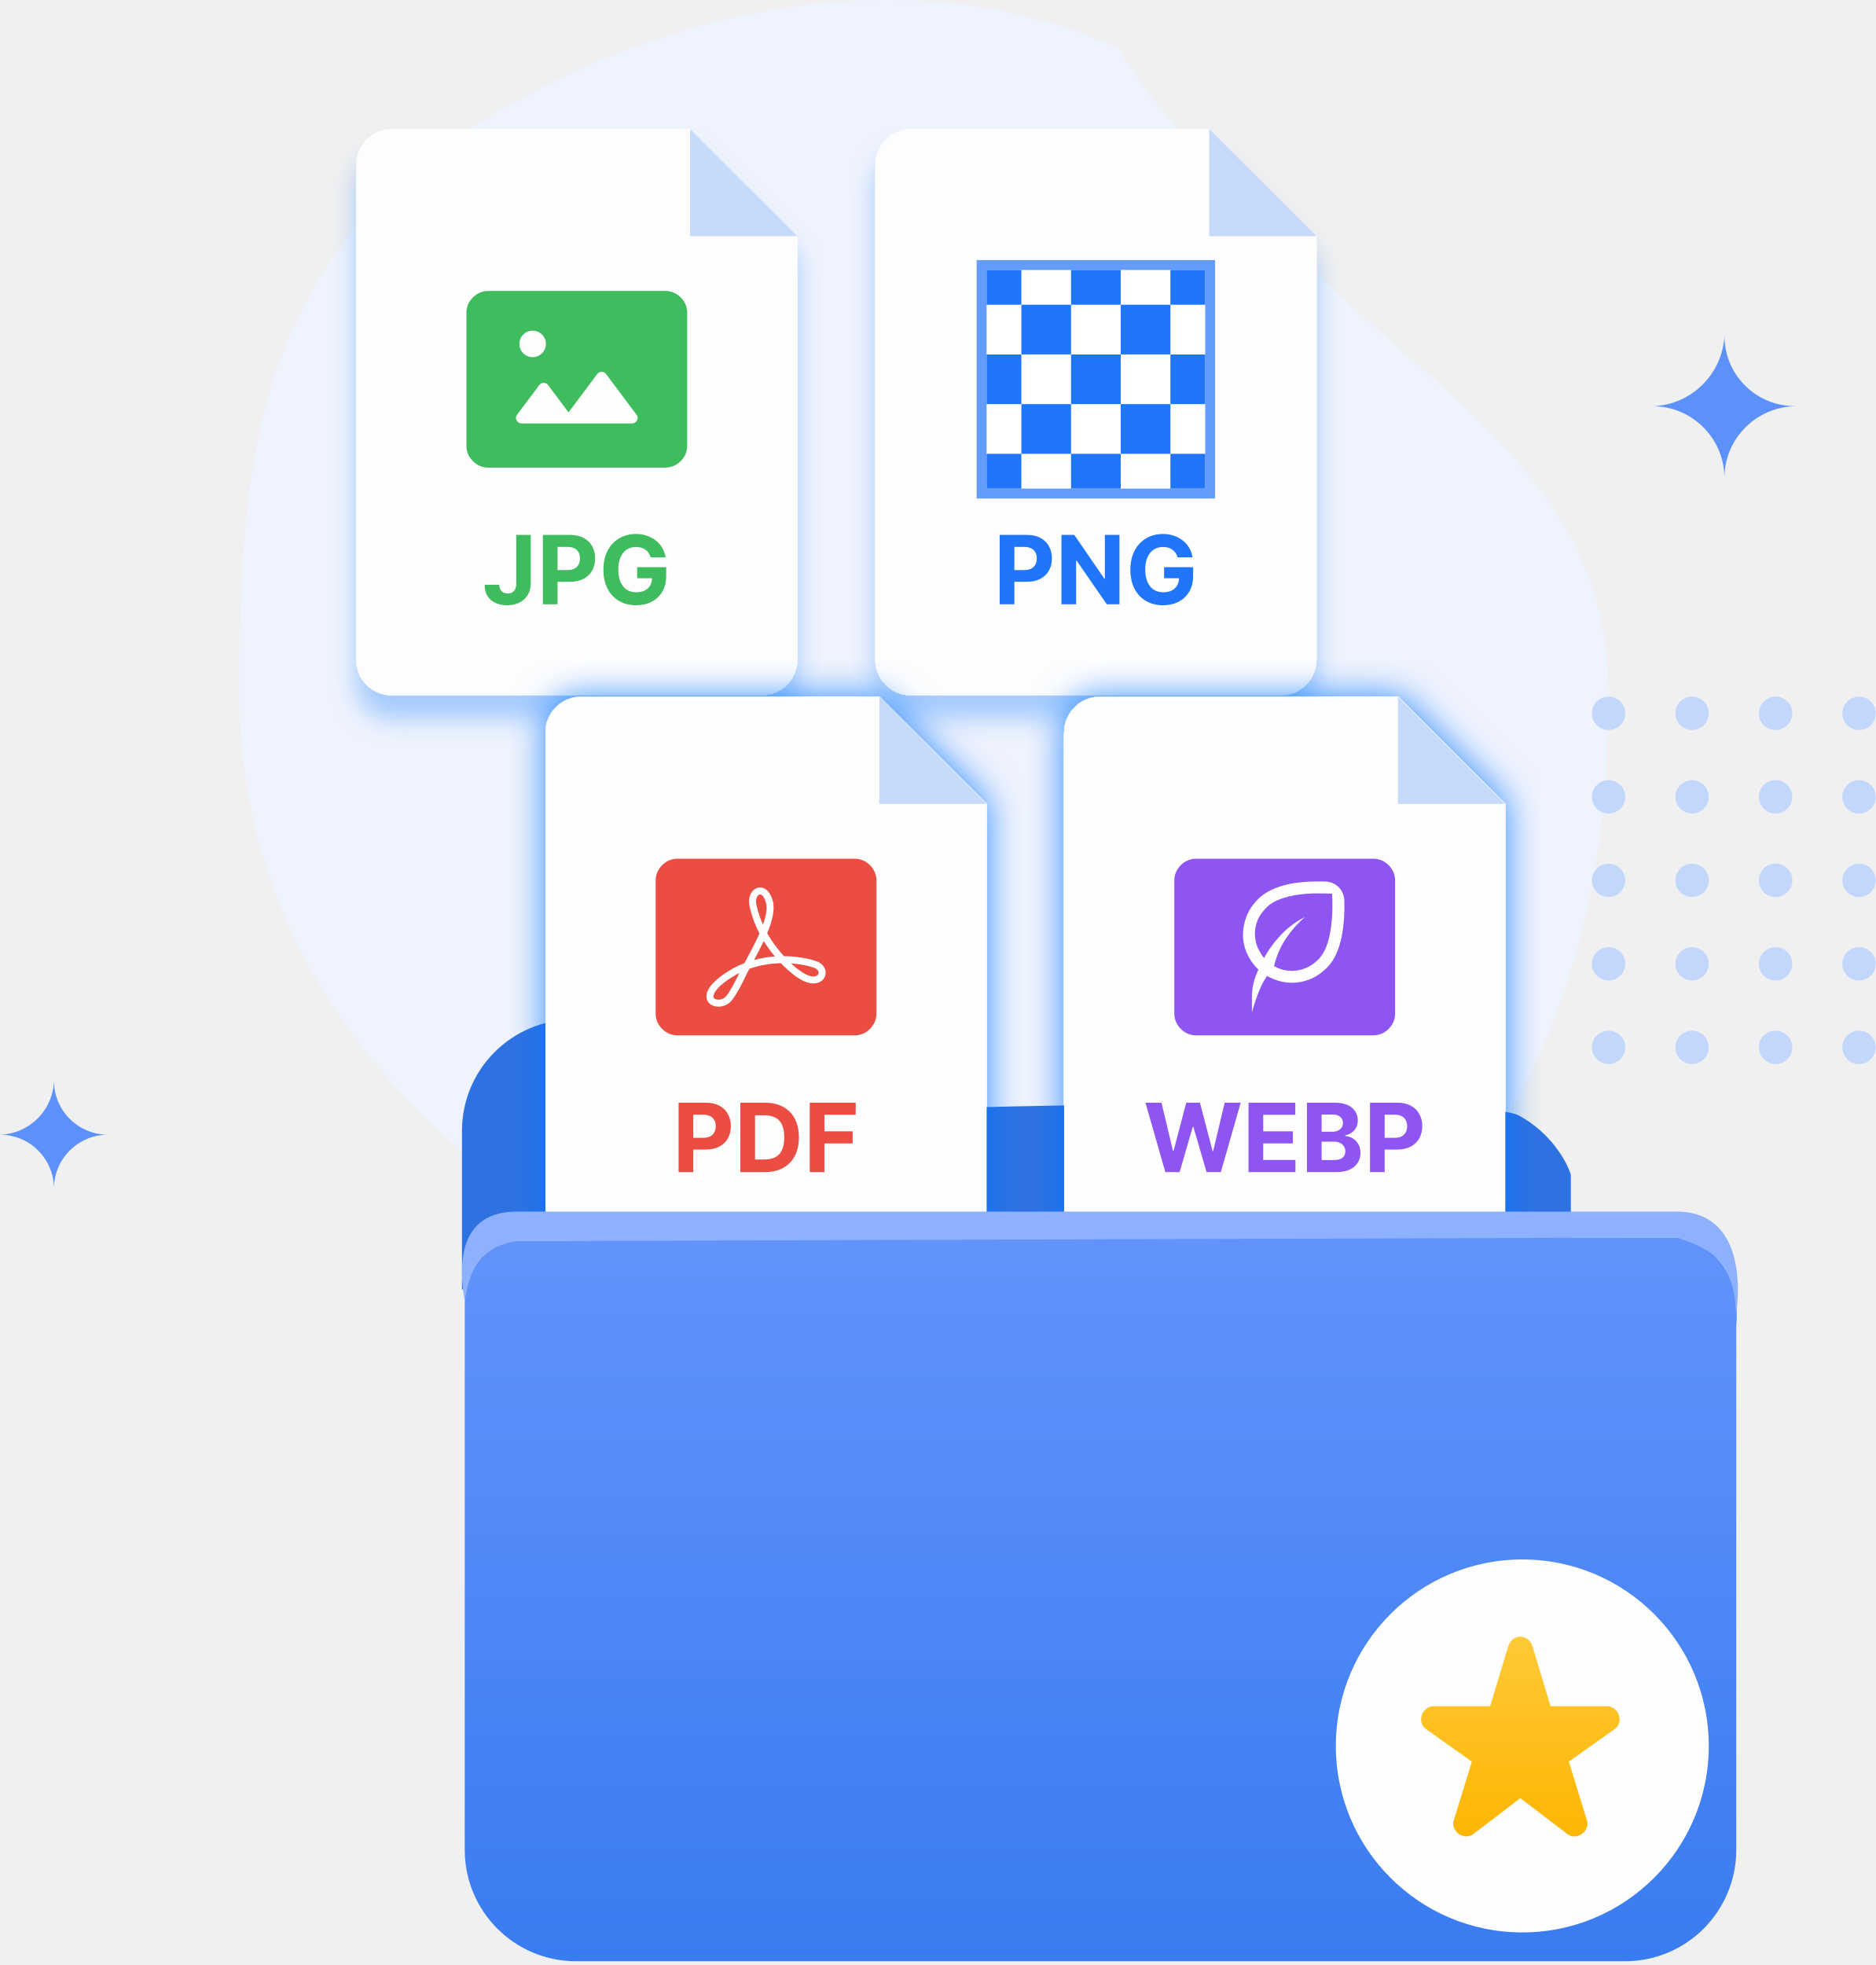
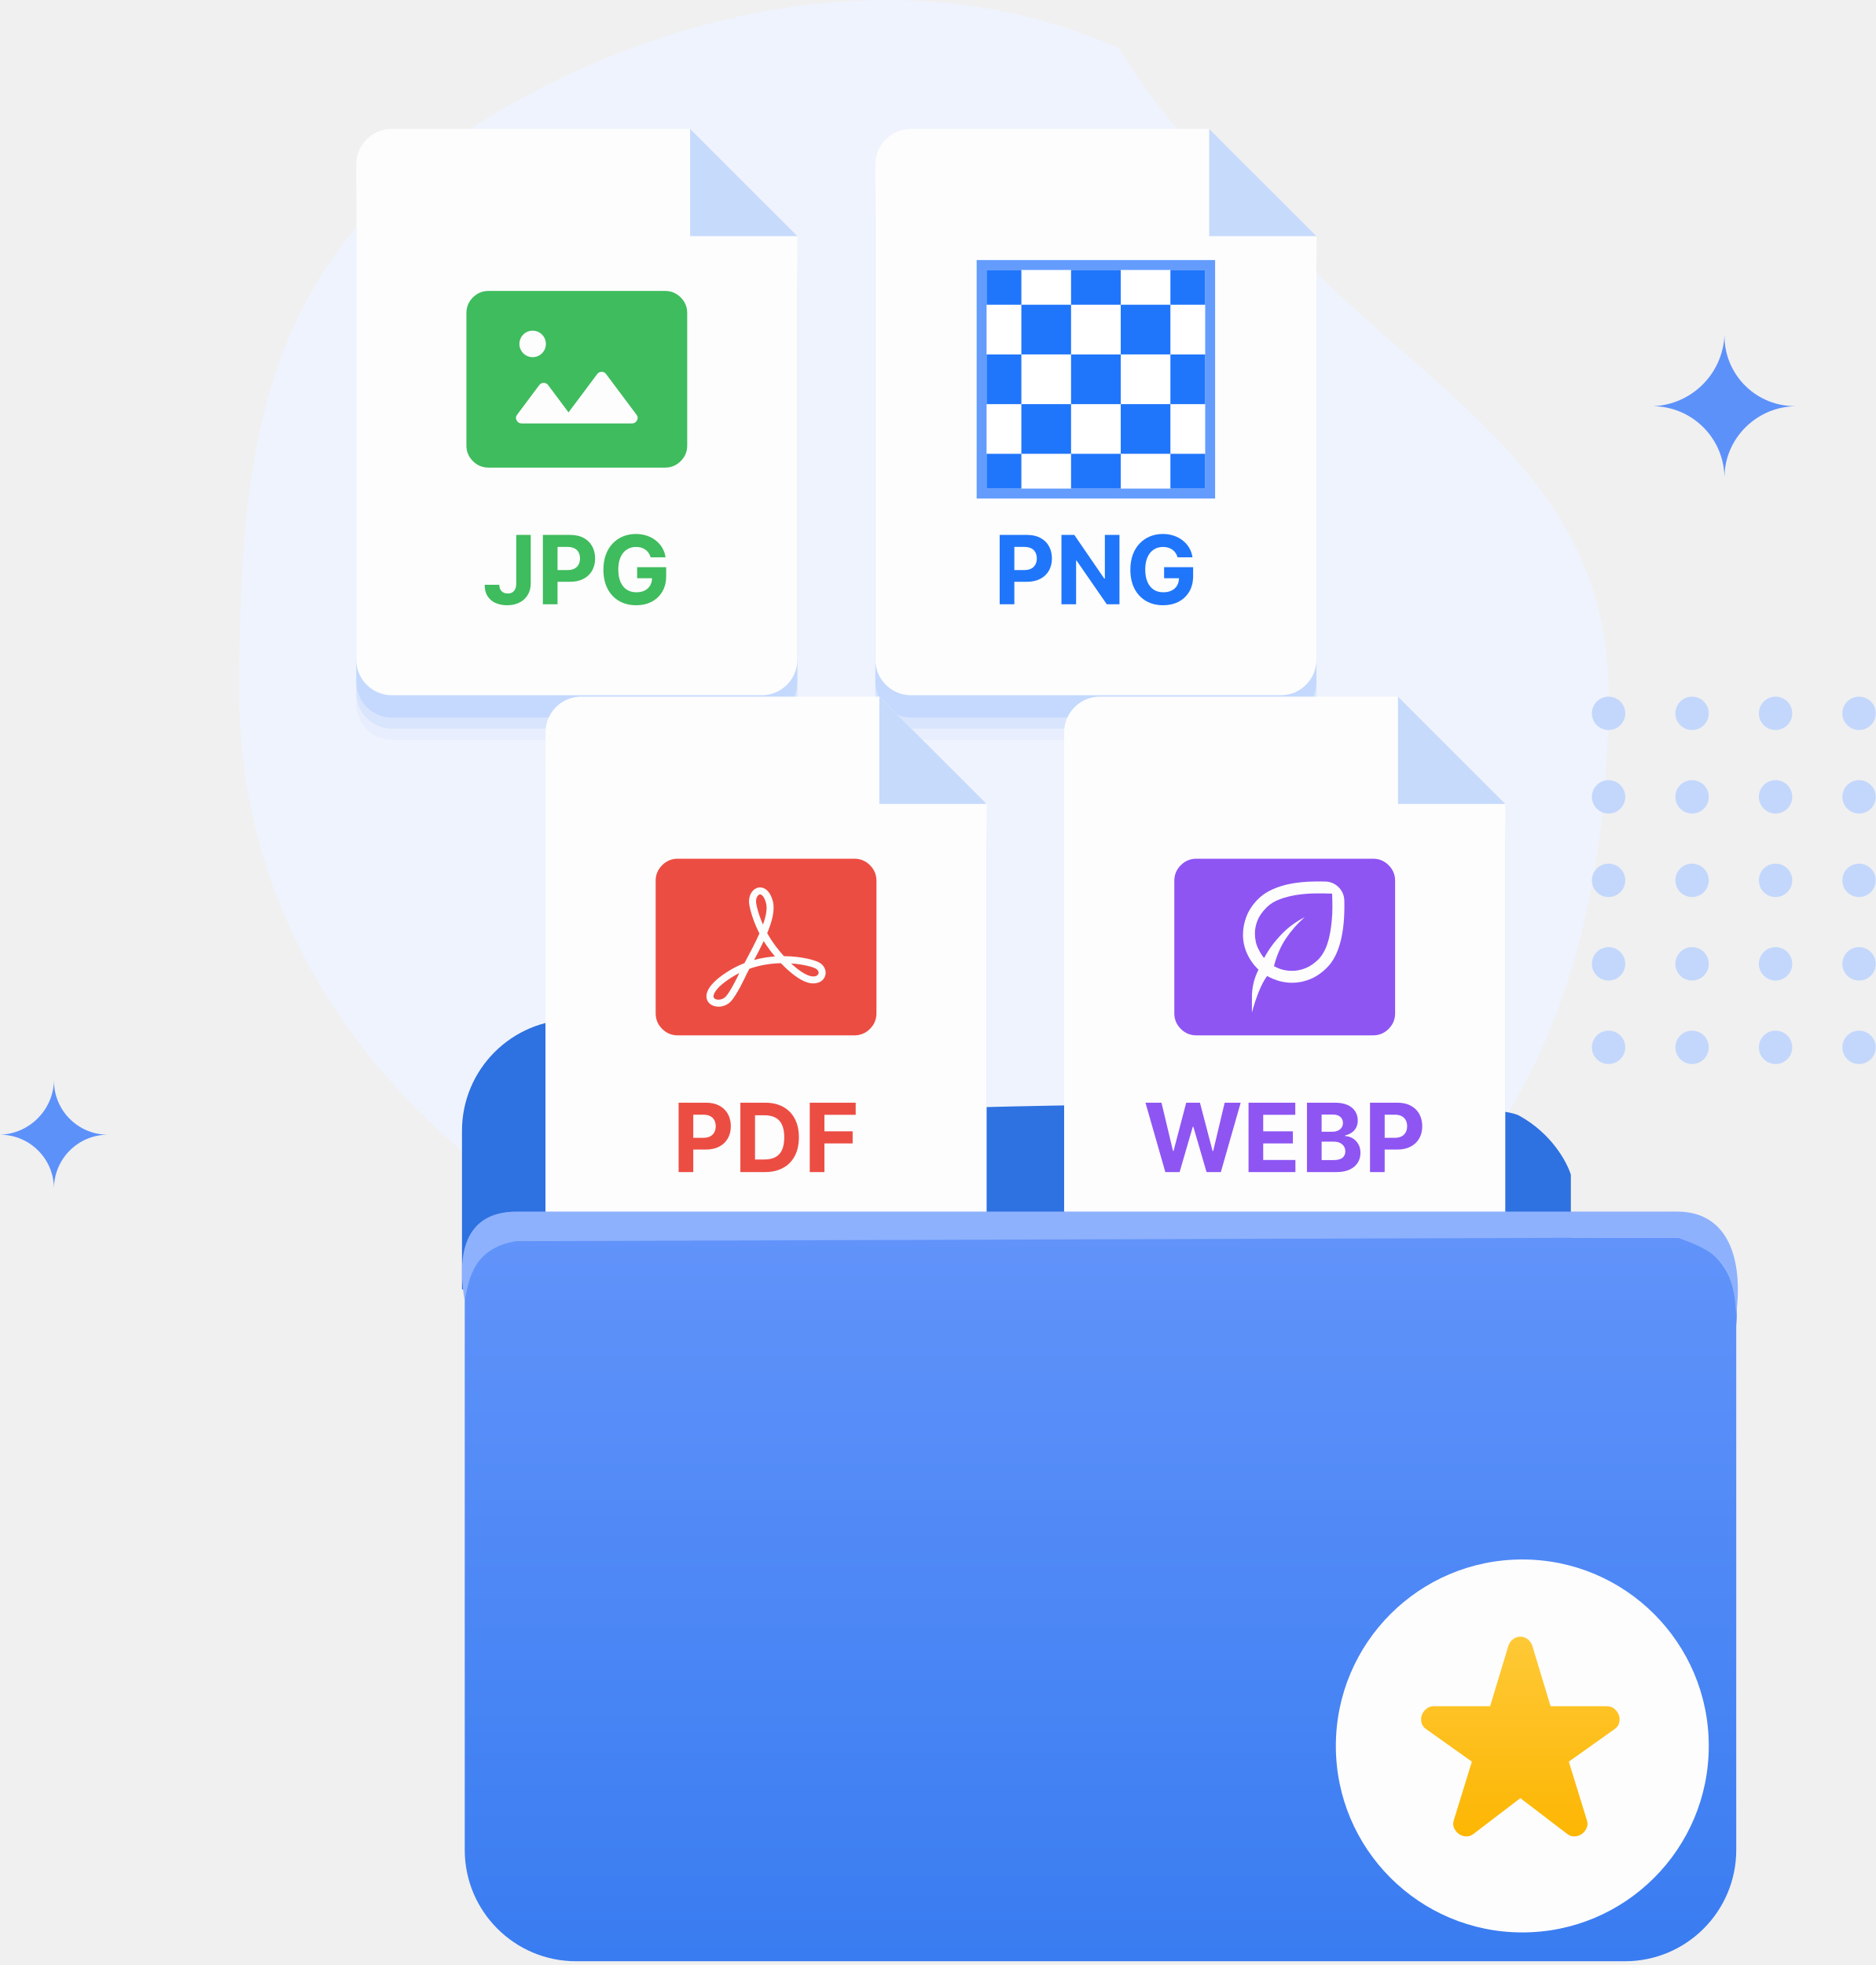
<svg xmlns="http://www.w3.org/2000/svg" width="337" height="353" viewBox="0 0 337 353" fill="none">
  <path d="M289 124.6C289 195.292 255.638 243.15 184.879 243.15C114.12 243.15 43 195.292 43 124.6C43 86.718 45.822 56.086 72 32.65C94.674 12.351 150.5 -13.849 201 8.649C207.5 19.148 214.283 27.622 237.331 49.862C261.454 73.138 289 88.448 289 124.6Z" fill="#EFF3FD" />
-   <g filter="url(#filter0_d_460_1987)">
+   <g>
+     <path d="M70.426 23.148H123.98L143.259 42.428V118.473C143.259 122.023 140.382 124.9 136.833 124.9H70.426C66.877 124.9 64 122.023 64 118.473V29.575C64 26.026 66.877 23.148 70.426 23.148Z" transform="translate(0, 8)" fill="#2780FB" opacity="0.04" />
+     <path d="M70.426 23.148H123.98L143.259 42.428V118.473C143.259 122.023 140.382 124.9 136.833 124.9H70.426C66.877 124.9 64 122.023 64 118.473V29.575C64 26.026 66.877 23.148 70.426 23.148Z" transform="translate(0, 6)" fill="#2780FB" opacity="0.08" />
+     <path d="M70.426 23.148H123.98L143.259 42.428V118.473C143.259 122.023 140.382 124.9 136.833 124.9H70.426C66.877 124.9 64 122.023 64 118.473V29.575C64 26.026 66.877 23.148 70.426 23.148Z" transform="translate(0, 4)" fill="#2780FB" opacity="0.12" />
    <path d="M70.426 23.148H123.98L143.259 42.428V118.473C143.259 122.023 140.382 124.9 136.833 124.9H70.426C66.877 124.9 64 122.023 64 118.473V29.575C64 26.026 66.877 23.148 70.426 23.148Z" fill="#FDFDFE" />
    <path d="M123.98 42.421V23.148L143.259 42.421H123.98Z" fill="#C6DAFC" />
    <mask id="mask0_460_1987" style="mask-type:alpha" maskUnits="userSpaceOnUse" x="82" y="46" width="44" height="44">
      <rect x="82.208" y="46.715" width="42.843" height="42.843" fill="#D9D9D9" />
    </mask>
    <g mask="url(#mask0_460_1987)">
      <path d="M87.762 84.001C86.671 84.001 85.737 83.612 84.96 82.836C84.183 82.059 83.795 81.125 83.795 80.034V56.233C83.795 55.142 84.183 54.208 84.96 53.431C85.737 52.654 86.671 52.266 87.762 52.266H119.497C120.588 52.266 121.522 52.654 122.299 53.431C123.076 54.208 123.464 55.142 123.464 56.233V80.034C123.464 81.125 123.076 82.059 122.299 82.836C121.522 83.612 120.588 84.001 119.497 84.001H87.762ZM102.142 74.084L98.472 69.175C98.274 68.91 98.01 68.778 97.679 68.778C97.349 68.778 97.084 68.91 96.886 69.175L92.919 74.48C92.654 74.811 92.621 75.158 92.82 75.522C93.018 75.885 93.316 76.067 93.712 76.067H113.547C113.943 76.067 114.241 75.885 114.439 75.522C114.638 75.158 114.605 74.811 114.34 74.48L108.886 67.191C108.687 66.927 108.423 66.794 108.092 66.794C107.762 66.794 107.497 66.927 107.299 67.191L102.142 74.084Z" fill="#3FBC5D" />
      <circle cx="95.696" cy="61.782" r="2.38" fill="#FDFDFE" />
    </g>
    <path d="M92.75 96.095H95.355V104.786C95.355 105.589 95.174 106.287 94.813 106.879C94.456 107.471 93.959 107.928 93.322 108.248C92.685 108.569 91.945 108.729 91.101 108.729C90.35 108.729 89.669 108.597 89.056 108.333C88.447 108.066 87.965 107.66 87.608 107.116C87.251 106.569 87.074 105.881 87.078 105.053H89.701C89.709 105.382 89.776 105.664 89.902 105.899C90.032 106.13 90.208 106.309 90.431 106.435C90.659 106.556 90.926 106.617 91.235 106.617C91.559 106.617 91.833 106.548 92.056 106.41C92.283 106.268 92.456 106.061 92.573 105.79C92.691 105.518 92.75 105.183 92.75 104.786V96.095ZM97.533 108.559V96.095H102.45C103.396 96.095 104.201 96.276 104.866 96.637C105.532 96.994 106.039 97.491 106.388 98.128C106.741 98.761 106.917 99.491 106.917 100.319C106.917 101.146 106.739 101.877 106.382 102.509C106.025 103.142 105.507 103.635 104.83 103.988C104.156 104.341 103.341 104.518 102.383 104.518H99.249V102.406H101.957C102.465 102.406 102.882 102.319 103.211 102.144C103.544 101.966 103.791 101.72 103.954 101.408C104.12 101.092 104.203 100.728 104.203 100.319C104.203 99.905 104.12 99.544 103.954 99.235C103.791 98.923 103.544 98.682 103.211 98.511C102.878 98.337 102.456 98.25 101.945 98.25H100.168V108.559H97.533ZM116.893 100.124C116.808 99.828 116.688 99.566 116.534 99.339C116.38 99.108 116.191 98.913 115.968 98.755C115.749 98.592 115.497 98.469 115.213 98.383C114.933 98.298 114.623 98.256 114.282 98.256C113.645 98.256 113.085 98.414 112.603 98.73C112.124 99.047 111.751 99.507 111.483 100.112C111.215 100.712 111.081 101.447 111.081 102.315C111.081 103.183 111.213 103.921 111.477 104.53C111.741 105.138 112.114 105.603 112.597 105.924C113.079 106.24 113.649 106.398 114.307 106.398C114.903 106.398 115.412 106.293 115.834 106.082C116.26 105.867 116.585 105.564 116.808 105.175C117.035 104.786 117.149 104.325 117.149 103.794L117.684 103.873H114.471V101.889H119.686V103.459C119.686 104.554 119.455 105.496 118.993 106.283C118.53 107.066 117.893 107.67 117.082 108.096C116.27 108.518 115.341 108.729 114.294 108.729C113.126 108.729 112.1 108.471 111.215 107.956C110.331 107.437 109.641 106.7 109.146 105.747C108.655 104.79 108.41 103.654 108.41 102.339C108.41 101.329 108.556 100.428 108.848 99.637C109.144 98.842 109.558 98.168 110.089 97.617C110.621 97.065 111.24 96.645 111.945 96.357C112.651 96.069 113.416 95.925 114.24 95.925C114.946 95.925 115.603 96.028 116.211 96.235C116.82 96.438 117.36 96.726 117.83 97.099C118.305 97.473 118.692 97.917 118.993 98.432C119.293 98.943 119.486 99.507 119.571 100.124H116.893Z" fill="#3FBC5D" />
  </g>
-   <g filter="url(#filter1_d_460_1987)">
+   <g>
+     <path d="M163.685 23.148H217.239L236.518 42.428V118.473C236.518 122.023 233.641 124.9 230.092 124.9H163.685C160.136 124.9 157.259 122.023 157.259 118.473V29.575C157.259 26.026 160.136 23.148 163.685 23.148Z" transform="translate(0, 8)" fill="#2780FB" opacity="0.04" />
+     <path d="M163.685 23.148H217.239L236.518 42.428V118.473C236.518 122.023 233.641 124.9 230.092 124.9H163.685C160.136 124.9 157.259 122.023 157.259 118.473V29.575C157.259 26.026 160.136 23.148 163.685 23.148Z" transform="translate(0, 6)" fill="#2780FB" opacity="0.08" />
+     <path d="M163.685 23.148H217.239L236.518 42.428V118.473C236.518 122.023 233.641 124.9 230.092 124.9H163.685C160.136 124.9 157.259 122.023 157.259 118.473V29.575C157.259 26.026 160.136 23.148 163.685 23.148Z" transform="translate(0, 4)" fill="#2780FB" opacity="0.12" />
    <path d="M163.685 23.148H217.239L236.518 42.428V118.473C236.518 122.023 233.641 124.9 230.092 124.9H163.685C160.136 124.9 157.259 122.023 157.259 118.473V29.575C157.259 26.026 160.136 23.148 163.685 23.148Z" fill="#FDFDFE" />
    <path d="M217.239 42.421V23.148L236.518 42.421H217.239Z" fill="#C6DAFC" />
    <g clip-path="url(#clip0_460_1987)">
      <path d="M176.36 47.605H217.417V88.663H176.36V47.605Z" fill="white" />
      <path d="M218.31 89.558H175.467V46.715H218.31V89.558ZM177.252 87.772H216.525V48.5H177.252V87.772Z" fill="#649CFD" />
      <path d="M192.426 48.496H201.351V54.744H192.426V48.496Z" fill="#2076FA" />
      <path d="M201.351 54.742H210.277V63.668H201.351V54.742Z" fill="#2076FA" />
      <path d="M183.5 54.742H192.426V63.668H183.5V54.742Z" fill="#2076FA" />
      <path d="M201.351 72.598H210.277V81.523H201.351V72.598Z" fill="#2076FA" />
      <path d="M183.5 72.598H192.426V81.523H183.5V72.598Z" fill="#2076FA" />
      <path d="M177.252 48.496H183.5V54.744H177.252V48.496Z" fill="#2076FA" />
      <path d="M210.277 48.496H216.525V54.744H210.277V48.496Z" fill="#2076FA" />
      <path d="M192.426 81.523H201.351V87.771H192.426V81.523Z" fill="#2076FA" />
      <path d="M177.252 81.523H183.5V87.771H177.252V81.523Z" fill="#2076FA" />
      <path d="M210.277 81.523H216.525V87.771H210.277V81.523Z" fill="#2076FA" />
      <path d="M192.426 63.676H201.351V72.601H192.426V63.676Z" fill="#2076FA" />
      <path d="M177.252 63.676H183.5V72.601H177.252V63.676Z" fill="#2076FA" />
      <path d="M210.277 63.676H216.525V72.601H210.277V63.676Z" fill="#2076FA" />
    </g>
    <path d="M179.605 108.559V96.095H184.522C185.467 96.095 186.272 96.276 186.938 96.637C187.603 96.994 188.11 97.491 188.459 98.128C188.812 98.761 188.989 99.491 188.989 100.319C188.989 101.146 188.81 101.877 188.453 102.509C188.096 103.142 187.579 103.635 186.901 103.988C186.228 104.341 185.412 104.518 184.455 104.518H181.321V102.406H184.029C184.536 102.406 184.954 102.319 185.282 102.144C185.615 101.966 185.863 101.72 186.025 101.408C186.191 101.092 186.274 100.728 186.274 100.319C186.274 99.905 186.191 99.544 186.025 99.235C185.863 98.923 185.615 98.682 185.282 98.511C184.95 98.337 184.528 98.25 184.017 98.25H182.24V108.559H179.605ZM201.125 96.095V108.559H198.849L193.427 100.714H193.335V108.559H190.7V96.095H193.013L198.392 103.934H198.502V96.095H201.125ZM211.566 100.124C211.481 99.828 211.361 99.566 211.207 99.339C211.053 99.108 210.864 98.913 210.641 98.755C210.422 98.592 210.171 98.469 209.887 98.383C209.607 98.298 209.296 98.256 208.955 98.256C208.319 98.256 207.759 98.414 207.276 98.73C206.797 99.047 206.424 99.507 206.156 100.112C205.888 100.712 205.754 101.447 205.754 102.315C205.754 103.183 205.886 103.921 206.15 104.53C206.414 105.138 206.787 105.603 207.27 105.924C207.753 106.24 208.323 106.398 208.98 106.398C209.576 106.398 210.085 106.293 210.507 106.082C210.933 105.867 211.258 105.564 211.481 105.175C211.708 104.786 211.822 104.325 211.822 103.794L212.357 103.873H209.144V101.889H214.36V103.459C214.36 104.554 214.128 105.496 213.666 106.283C213.203 107.066 212.566 107.67 211.755 108.096C210.943 108.518 210.014 108.729 208.968 108.729C207.799 108.729 206.773 108.471 205.888 107.956C205.004 107.437 204.314 106.7 203.819 105.747C203.328 104.79 203.083 103.654 203.083 102.339C203.083 101.329 203.229 100.428 203.521 99.637C203.817 98.842 204.231 98.168 204.763 97.617C205.294 97.065 205.913 96.645 206.619 96.357C207.325 96.069 208.089 95.925 208.913 95.925C209.619 95.925 210.276 96.028 210.885 96.235C211.493 96.438 212.033 96.726 212.503 97.099C212.978 97.473 213.366 97.917 213.666 98.432C213.966 98.943 214.159 99.507 214.244 100.124H211.566Z" fill="#2076FA" />
  </g>
  <path d="M282.221 211.039V232.29L83 231.626V203.148C83 192.103 91.954 183.148 103 183.148H152.063C156.313 183.68 159.589 187.797 160.696 189.789L168.665 199.086C200.983 198.201 267.08 197.227 272.924 200.414C278.768 203.602 281.557 208.826 282.221 211.039Z" fill="#2E71E1" />
-   <g filter="url(#filter2_d_460_1987)">
+   <g>
+     <path d="M104.426 125.148H157.98L177.259 144.428V220.473C177.259 224.023 174.382 226.9 170.833 226.9H104.426C100.877 226.9 98 224.023 98 220.473V131.575C98 128.026 100.877 125.148 104.426 125.148Z" transform="translate(0, 8)" fill="#2780FB" opacity="0.04" />
+     <path d="M104.426 125.148H157.98L177.259 144.428V220.473C177.259 224.023 174.382 226.9 170.833 226.9H104.426C100.877 226.9 98 224.023 98 220.473V131.575C98 128.026 100.877 125.148 104.426 125.148Z" transform="translate(0, 6)" fill="#2780FB" opacity="0.08" />
+     <path d="M104.426 125.148H157.98L177.259 144.428V220.473C177.259 224.023 174.382 226.9 170.833 226.9H104.426C100.877 226.9 98 224.023 98 220.473V131.575C98 128.026 100.877 125.148 104.426 125.148Z" transform="translate(0, 4)" fill="#2780FB" opacity="0.12" />
    <path d="M104.426 125.148H157.98L177.259 144.428V220.473C177.259 224.023 174.382 226.9 170.833 226.9H104.426C100.877 226.9 98 224.023 98 220.473V131.575C98 128.026 100.877 125.148 104.426 125.148Z" fill="#FDFDFE" />
    <path d="M157.98 144.421V125.148L177.259 144.421H157.98Z" fill="#C6DAFC" />
    <mask id="mask1_460_1987" style="mask-type:alpha" maskUnits="userSpaceOnUse" x="116" y="148" width="44" height="44">
      <rect x="116.208" y="148.711" width="42.843" height="42.843" fill="#D9D9D9" />
    </mask>
    <g mask="url(#mask1_460_1987)">
      <path d="M121.762 185.997C120.671 185.997 119.737 185.609 118.96 184.832C118.183 184.055 117.795 183.121 117.795 182.03V158.229C117.795 157.138 118.183 156.204 118.96 155.427C119.737 154.65 120.671 154.262 121.762 154.262H153.497C154.588 154.262 155.522 154.65 156.299 155.427C157.076 156.204 157.464 157.138 157.464 158.229V182.03C157.464 183.121 157.076 184.055 156.299 184.832C155.522 185.609 154.588 185.997 153.497 185.997H121.762Z" fill="#EC4D43" />
      <path d="M129.097 180.843C128.796 180.843 128.498 180.796 128.216 180.699C127.484 180.448 127.016 179.902 126.932 179.201C126.818 178.249 127.391 176.664 130.767 174.52C131.743 173.9 132.742 173.407 133.744 173.02C133.844 172.832 133.947 172.639 134.051 172.445C134.825 171 135.724 169.322 136.439 167.694C135.119 165.116 134.564 162.705 134.564 161.954C134.564 160.628 135.315 159.569 136.349 159.434C136.765 159.38 138.176 159.398 138.848 161.896C139.262 163.435 138.729 165.49 137.838 167.638C138.082 168.08 138.354 168.532 138.658 168.984C139.321 169.971 140.071 170.917 140.842 171.766C144.109 171.786 146.638 172.552 147.28 172.962C148.195 173.546 148.565 174.535 148.203 175.423C147.723 176.598 146.42 176.79 145.451 176.598C144.05 176.321 142.488 175.104 141.425 174.132C141.047 173.787 140.671 173.418 140.302 173.031C138.681 173.067 136.69 173.309 134.635 174.034C134.464 174.356 134.303 174.665 134.154 174.957C133.948 175.406 132.329 178.882 131.241 179.96C130.667 180.53 129.874 180.843 129.097 180.843ZM132.835 174.795C132.371 175.026 131.908 175.285 131.45 175.576C128.197 177.642 128.163 178.835 128.189 179.053C128.214 179.267 128.363 179.422 128.63 179.514C129.1 179.675 129.84 179.576 130.346 179.073C131.058 178.367 132.256 176.012 132.835 174.795ZM142.13 173.074C143.466 174.32 144.764 175.183 145.699 175.368C146.492 175.526 146.911 175.242 147.03 174.952C147.159 174.635 146.989 174.268 146.595 174.017C146.225 173.78 144.5 173.238 142.13 173.074ZM137.207 169.061C136.667 170.211 136.062 171.362 135.481 172.449C136.762 172.1 138.022 171.905 139.218 171.819C138.64 171.13 138.095 170.408 137.605 169.68C137.467 169.475 137.334 169.268 137.207 169.061ZM136.558 160.675C136.543 160.675 136.528 160.676 136.514 160.678C136.184 160.721 135.829 161.221 135.829 161.954C135.829 162.254 136.005 163.232 136.476 164.581C136.627 165.013 136.825 165.531 137.078 166.102C137.618 164.591 137.893 163.213 137.625 162.22C137.336 161.143 136.889 160.675 136.558 160.675Z" fill="#FDFDFE" />
    </g>
    <path d="M121.919 210.555V198.091H126.836C127.781 198.091 128.586 198.272 129.252 198.633C129.917 198.99 130.424 199.487 130.773 200.124C131.126 200.757 131.303 201.487 131.303 202.315C131.303 203.142 131.124 203.873 130.767 204.506C130.41 205.138 129.893 205.631 129.215 205.984C128.542 206.337 127.726 206.514 126.769 206.514H123.635V204.402H126.343C126.85 204.402 127.268 204.315 127.597 204.14C127.929 203.962 128.177 203.716 128.339 203.404C128.505 203.088 128.589 202.725 128.589 202.315C128.589 201.901 128.505 201.54 128.339 201.232C128.177 200.919 127.929 200.678 127.597 200.507C127.264 200.333 126.842 200.246 126.331 200.246H124.554V210.555H121.919ZM137.432 210.555H133.014V198.091H137.469C138.723 198.091 139.802 198.341 140.706 198.84C141.611 199.335 142.307 200.047 142.794 200.976C143.285 201.905 143.53 203.017 143.53 204.311C143.53 205.609 143.285 206.725 142.794 207.658C142.307 208.591 141.607 209.307 140.694 209.806C139.786 210.305 138.698 210.555 137.432 210.555ZM135.649 208.297H137.323C138.102 208.297 138.757 208.159 139.289 207.883C139.824 207.603 140.226 207.171 140.493 206.587C140.765 205.999 140.901 205.24 140.901 204.311C140.901 203.39 140.765 202.637 140.493 202.053C140.226 201.469 139.826 201.039 139.295 200.763C138.763 200.487 138.108 200.349 137.329 200.349H135.649V208.297ZM145.482 210.555V198.091H153.734V200.264H148.117V203.234H153.187V205.406H148.117V210.555H145.482Z" fill="#EC4D43" />
  </g>
-   <g filter="url(#filter3_d_460_1987)">
+   <g>
+     <path d="M197.609 125.148H251.163L270.442 144.428V220.473C270.442 224.023 267.565 226.9 264.015 226.9H197.609C194.06 226.9 191.183 224.023 191.183 220.473V131.575C191.183 128.026 194.06 125.148 197.609 125.148Z" transform="translate(0, 8)" fill="#2780FB" opacity="0.04" />
+     <path d="M197.609 125.148H251.163L270.442 144.428V220.473C270.442 224.023 267.565 226.9 264.015 226.9H197.609C194.06 226.9 191.183 224.023 191.183 220.473V131.575C191.183 128.026 194.06 125.148 197.609 125.148Z" transform="translate(0, 6)" fill="#2780FB" opacity="0.08" />
+     <path d="M197.609 125.148H251.163L270.442 144.428V220.473C270.442 224.023 267.565 226.9 264.015 226.9H197.609C194.06 226.9 191.183 224.023 191.183 220.473V131.575C191.183 128.026 194.06 125.148 197.609 125.148Z" transform="translate(0, 4)" fill="#2780FB" opacity="0.12" />
    <path d="M197.609 125.148H251.163L270.442 144.428V220.473C270.442 224.023 267.565 226.9 264.015 226.9H197.609C194.06 226.9 191.183 224.023 191.183 220.473V131.575C191.183 128.026 194.06 125.148 197.609 125.148Z" fill="#FDFDFE" />
    <path d="M251.163 144.421V125.148L270.442 144.421H251.163Z" fill="#C6DAFC" />
    <mask id="mask2_460_1987" style="mask-type:alpha" maskUnits="userSpaceOnUse" x="209" y="148" width="44" height="44">
      <rect x="209.391" y="148.711" width="42.843" height="42.843" fill="#D9D9D9" />
    </mask>
    <g mask="url(#mask2_460_1987)">
      <path d="M214.945 185.997C213.854 185.997 212.92 185.609 212.143 184.832C211.366 184.055 210.978 183.121 210.978 182.03V158.229C210.978 157.138 211.366 156.204 212.143 155.427C212.92 154.65 213.854 154.262 214.945 154.262H246.68C247.771 154.262 248.705 154.65 249.482 155.427C250.259 156.204 250.647 157.138 250.647 158.229V182.03C250.647 183.121 250.259 184.055 249.482 184.832C248.705 185.609 247.771 185.997 246.68 185.997H214.945Z" fill="#8E55F3" />
      <mask id="mask3_460_1987" style="mask-type:alpha" maskUnits="userSpaceOnUse" x="217" y="157" width="27" height="26">
        <rect x="217.96" y="157.281" width="25.706" height="25.706" fill="#FDFDFE" />
      </mask>
      <g mask="url(#mask3_460_1987)">
        <path d="M228.67 174.415L226.528 173.344L226.052 174.295C225.309 175.783 224.922 177.423 224.922 179.085V181.912C224.922 181.912 226.528 175.486 228.67 174.415Z" fill="#FDFDFE" />
        <path d="M225.885 173.977C225.082 173.174 224.453 172.246 223.998 171.192C223.542 170.139 223.315 169.05 223.315 167.926C223.315 166.801 223.529 165.69 223.958 164.592C224.386 163.494 225.082 162.463 226.046 161.499C227.117 160.428 228.63 159.616 230.585 159.062C232.539 158.509 235.07 158.277 238.176 158.366C238.64 158.384 239.068 158.482 239.461 158.661C239.854 158.839 240.202 159.08 240.506 159.384C240.809 159.687 241.05 160.04 241.228 160.441C241.407 160.843 241.505 161.276 241.523 161.74C241.559 163.204 241.519 164.556 241.403 165.797C241.287 167.037 241.099 168.158 240.84 169.157C240.581 170.157 240.251 171.045 239.849 171.822C239.448 172.598 238.97 173.263 238.417 173.816C237.471 174.763 236.467 175.454 235.405 175.892C234.342 176.329 233.258 176.548 232.151 176.548C230.991 176.548 229.857 176.32 228.751 175.865C227.644 175.41 226.689 174.78 225.885 173.977ZM228.884 173.549C229.402 173.852 229.933 174.071 230.478 174.205C231.022 174.339 231.58 174.405 232.151 174.405C232.972 174.405 233.785 174.24 234.588 173.91C235.391 173.58 236.159 173.049 236.891 172.317C237.212 171.996 237.538 171.545 237.868 170.965C238.198 170.385 238.484 169.626 238.725 168.689C238.966 167.751 239.149 166.618 239.274 165.288C239.399 163.958 239.417 162.374 239.327 160.535C238.453 160.499 237.466 160.486 236.369 160.495C235.271 160.504 234.177 160.589 233.088 160.749C231.999 160.91 230.964 161.169 229.982 161.526C229 161.883 228.197 162.374 227.572 162.999C226.769 163.802 226.216 164.596 225.912 165.382C225.609 166.167 225.457 166.926 225.457 167.658C225.457 168.711 225.658 169.635 226.059 170.429C226.461 171.224 226.814 171.781 227.117 172.103C227.867 170.675 228.858 169.305 230.089 167.992C231.321 166.68 232.758 165.605 234.4 164.766C233.115 165.891 231.995 167.162 231.04 168.582C230.085 170.001 229.366 171.656 228.884 173.549Z" fill="#FDFDFE" />
      </g>
    </g>
    <path d="M209.364 210.555L205.797 198.091H208.676L210.739 206.751H210.842L213.118 198.091H215.583L217.853 206.769H217.963L220.026 198.091H222.904L219.338 210.555H216.77L214.396 202.406H214.299L211.932 210.555H209.364ZM224.314 210.555V198.091H232.713V200.264H226.949V203.234H232.28V205.406H226.949V208.382H232.737V210.555H224.314ZM234.808 210.555V198.091H239.798C240.715 198.091 241.479 198.227 242.092 198.499C242.705 198.771 243.165 199.148 243.473 199.631C243.782 200.11 243.936 200.662 243.936 201.286C243.936 201.773 243.839 202.201 243.644 202.57C243.449 202.936 243.181 203.236 242.841 203.471C242.504 203.702 242.118 203.867 241.684 203.964V204.086C242.159 204.106 242.603 204.24 243.017 204.487C243.435 204.735 243.774 205.082 244.033 205.528C244.293 205.97 244.423 206.498 244.423 207.11C244.423 207.772 244.258 208.362 243.93 208.881C243.605 209.396 243.125 209.804 242.488 210.104C241.851 210.405 241.066 210.555 240.132 210.555H234.808ZM237.443 208.4H239.591C240.325 208.4 240.861 208.26 241.197 207.98C241.534 207.696 241.703 207.319 241.703 206.849C241.703 206.504 241.619 206.199 241.453 205.936C241.287 205.672 241.049 205.465 240.741 205.315C240.437 205.165 240.074 205.09 239.652 205.09H237.443V208.4ZM237.443 203.307H239.396C239.757 203.307 240.078 203.244 240.358 203.118C240.642 202.988 240.865 202.806 241.027 202.57C241.193 202.335 241.277 202.053 241.277 201.724C241.277 201.274 241.116 200.911 240.796 200.635C240.479 200.359 240.029 200.221 239.445 200.221H237.443V203.307ZM246.137 210.555V198.091H251.055C252 198.091 252.805 198.272 253.471 198.633C254.136 198.99 254.643 199.487 254.992 200.124C255.345 200.757 255.521 201.487 255.521 202.315C255.521 203.142 255.343 203.873 254.986 204.506C254.629 205.138 254.112 205.631 253.434 205.984C252.761 206.337 251.945 206.514 250.988 206.514H247.854V204.402H250.562C251.069 204.402 251.487 204.315 251.815 204.14C252.148 203.962 252.395 203.716 252.558 203.404C252.724 203.088 252.807 202.725 252.807 202.315C252.807 201.901 252.724 201.54 252.558 201.232C252.395 200.919 252.148 200.678 251.815 200.507C251.483 200.333 251.061 200.246 250.549 200.246H248.772V210.555H246.137Z" fill="#8E55F3" />
  </g>
  <path d="M311.936 238.242C312.998 226.555 305.295 222.747 301.311 222.305H96.113C86.019 222.305 83.496 229.831 83.496 233.594V332.326C83.496 343.372 92.45 352.326 103.496 352.326H291.936C302.982 352.326 311.936 343.372 311.936 332.326V238.242Z" fill="url(#paint0_linear_460_1987)" />
  <circle cx="273.5" cy="313.648" r="33.5" fill="#FDFDFE" />
  <mask id="mask4_460_1987" style="mask-type:alpha" maskUnits="userSpaceOnUse" x="246" y="286" width="55" height="55">
    <rect x="246" y="286.148" width="54.294" height="54.294" fill="#D9D9D9" />
  </mask>
  <g mask="url(#mask4_460_1987)">
    <path d="M273.147 323.025L264.777 329.416C264.362 329.756 263.91 329.916 263.419 329.897C262.929 329.878 262.496 329.737 262.119 329.473C261.742 329.209 261.449 328.851 261.242 328.398C261.035 327.946 261.025 327.456 261.214 326.928L264.438 316.465L256.237 310.639C255.784 310.338 255.502 309.942 255.388 309.452C255.275 308.962 255.294 308.509 255.445 308.094C255.596 307.68 255.86 307.312 256.237 306.991C256.614 306.671 257.066 306.511 257.594 306.511H267.718L270.998 295.652C271.187 295.124 271.479 294.719 271.875 294.436C272.271 294.153 272.695 294.012 273.147 294.012C273.6 294.012 274.024 294.153 274.42 294.436C274.816 294.719 275.108 295.124 275.296 295.652L278.577 306.511H288.7C289.228 306.511 289.681 306.671 290.058 306.991C290.435 307.312 290.699 307.68 290.849 308.094C291 308.509 291.019 308.962 290.906 309.452C290.793 309.942 290.51 310.338 290.058 310.639L281.857 316.465L285.081 326.928C285.269 327.456 285.26 327.946 285.052 328.398C284.845 328.851 284.553 329.209 284.176 329.473C283.799 329.737 283.365 329.878 282.875 329.897C282.385 329.916 281.932 329.756 281.518 329.416L273.147 323.025Z" fill="url(#paint1_linear_460_1987)" />
  </g>
  <path d="M301.311 217.656C310.577 217.656 313.233 226.289 311.905 236.25C311.567 225.625 306.593 224.297 301.311 222.305L92.762 222.969C84.129 224.297 84.129 231.602 83.465 233.594C81.473 221.641 86.122 217.656 92.793 217.656H301.311Z" fill="#8DB1FD" />
  <path d="M309.822 60.148C309.719 67.002 315.108 72.685 321.958 72.945L322.645 72.971C315.611 73.038 309.822 78.76 309.822 85.793L309.808 85.413C309.539 78.514 303.904 73.039 297 72.971C303.963 72.692 309.543 67.111 309.822 60.148Z" fill="#5D91FA" />
  <path d="M9.695 194.148C9.695 199.383 13.853 203.672 19.085 203.834L19.39 203.843C14.035 203.843 9.695 208.184 9.695 213.538L9.688 213.278C9.549 208.028 5.253 203.843 0 203.843C5.275 203.676 9.551 199.424 9.695 194.148Z" fill="#5D91FA" />
  <circle cx="289" cy="128.148" r="3" fill="#C3D7FC" />
  <circle cx="304" cy="128.148" r="3" fill="#C3D7FC" />
  <circle cx="319" cy="128.148" r="3" fill="#C3D7FC" />
  <circle cx="334" cy="128.148" r="3" fill="#C3D7FC" />
  <circle cx="289" cy="143.148" r="3" fill="#C3D7FC" />
  <circle cx="304" cy="143.148" r="3" fill="#C3D7FC" />
  <circle cx="319" cy="143.148" r="3" fill="#C3D7FC" />
  <circle cx="334" cy="143.148" r="3" fill="#C3D7FC" />
  <circle cx="289" cy="158.148" r="3" fill="#C3D7FC" />
  <circle cx="304" cy="158.148" r="3" fill="#C3D7FC" />
  <circle cx="319" cy="158.148" r="3" fill="#C3D7FC" />
  <circle cx="334" cy="158.148" r="3" fill="#C3D7FC" />
  <circle cx="289" cy="173.148" r="3" fill="#C3D7FC" />
  <circle cx="304" cy="173.148" r="3" fill="#C3D7FC" />
  <circle cx="319" cy="173.148" r="3" fill="#C3D7FC" />
  <circle cx="334" cy="173.148" r="3" fill="#C3D7FC" />
  <circle cx="289" cy="188.148" r="3" fill="#C3D7FC" />
  <circle cx="304" cy="188.148" r="3" fill="#C3D7FC" />
  <circle cx="319" cy="188.148" r="3" fill="#C3D7FC" />
  <circle cx="334" cy="188.148" r="3" fill="#C3D7FC" />
  <defs>
    <filter id="filter0_d_460_1987" x="59.716" y="23.148" width="87.828" height="110.319" filterUnits="userSpaceOnUse" color-interpolation-filters="sRGB">
      <feFlood flood-opacity="0" result="BackgroundImageFix" />
      <feColorMatrix in="SourceAlpha" type="matrix" values="0 0 0 0 0 0 0 0 0 0 0 0 0 0 0 0 0 0 127 0" result="hardAlpha" />
      <feOffset dy="4.284" />
      <feGaussianBlur stdDeviation="2.142" />
      <feComposite in2="hardAlpha" operator="out" />
      <feColorMatrix type="matrix" values="0 0 0 0 0 0 0 0 0 0.45 0 0 0 0 1 0 0 0 0.31 0" />
      <feBlend mode="normal" in2="BackgroundImageFix" result="effect1_dropShadow_460_1987" />
      <feBlend mode="normal" in="SourceGraphic" in2="effect1_dropShadow_460_1987" result="shape" />
    </filter>
    <filter id="filter1_d_460_1987" x="152.975" y="23.148" width="87.828" height="110.319" filterUnits="userSpaceOnUse" color-interpolation-filters="sRGB">
      <feFlood flood-opacity="0" result="BackgroundImageFix" />
      <feColorMatrix in="SourceAlpha" type="matrix" values="0 0 0 0 0 0 0 0 0 0 0 0 0 0 0 0 0 0 127 0" result="hardAlpha" />
      <feOffset dy="4.284" />
      <feGaussianBlur stdDeviation="2.142" />
      <feComposite in2="hardAlpha" operator="out" />
      <feColorMatrix type="matrix" values="0 0 0 0 0 0 0 0 0 0.45 0 0 0 0 1 0 0 0 0.31 0" />
      <feBlend mode="normal" in2="BackgroundImageFix" result="effect1_dropShadow_460_1987" />
      <feBlend mode="normal" in="SourceGraphic" in2="effect1_dropShadow_460_1987" result="shape" />
    </filter>
    <filter id="filter2_d_460_1987" x="91.72" y="118.868" width="91.819" height="114.31" filterUnits="userSpaceOnUse" color-interpolation-filters="sRGB">
      <feFlood flood-opacity="0" result="BackgroundImageFix" />
      <feColorMatrix in="SourceAlpha" type="matrix" values="0 0 0 0 0 0 0 0 0 0 0 0 0 0 0 0 0 0 127 0" result="hardAlpha" />
      <feOffset />
      <feGaussianBlur stdDeviation="3.14" />
      <feComposite in2="hardAlpha" operator="out" />
      <feColorMatrix type="matrix" values="0 0 0 0 0 0 0 0 0 0.45 0 0 0 0 1 0 0 0 0.81 0" />
      <feBlend mode="normal" in2="BackgroundImageFix" result="effect1_dropShadow_460_1987" />
      <feBlend mode="normal" in="SourceGraphic" in2="effect1_dropShadow_460_1987" result="shape" />
    </filter>
    <filter id="filter3_d_460_1987" x="184.903" y="118.868" width="91.819" height="114.31" filterUnits="userSpaceOnUse" color-interpolation-filters="sRGB">
      <feFlood flood-opacity="0" result="BackgroundImageFix" />
      <feColorMatrix in="SourceAlpha" type="matrix" values="0 0 0 0 0 0 0 0 0 0 0 0 0 0 0 0 0 0 127 0" result="hardAlpha" />
      <feOffset />
      <feGaussianBlur stdDeviation="3.14" />
      <feComposite in2="hardAlpha" operator="out" />
      <feColorMatrix type="matrix" values="0 0 0 0 0 0 0 0 0 0.45 0 0 0 0 1 0 0 0 0.81 0" />
      <feBlend mode="normal" in2="BackgroundImageFix" result="effect1_dropShadow_460_1987" />
      <feBlend mode="normal" in="SourceGraphic" in2="effect1_dropShadow_460_1987" result="shape" />
    </filter>
    <linearGradient id="paint0_linear_460_1987" x1="197.766" y1="222.305" x2="197.766" y2="351.798" gradientUnits="userSpaceOnUse">
      <stop stop-color="#6193FA" />
      <stop offset="1" stop-color="#397CF1" />
    </linearGradient>
    <linearGradient id="paint1_linear_460_1987" x1="273.147" y1="294.012" x2="273.147" y2="329.898" gradientUnits="userSpaceOnUse">
      <stop stop-color="#FEC937" />
      <stop offset="1" stop-color="#FDB603" />
    </linearGradient>
    <clipPath id="clip0_460_1987">
      <rect width="42.843" height="42.843" fill="white" transform="translate(175.467 46.7148)" />
    </clipPath>
  </defs>
</svg>
